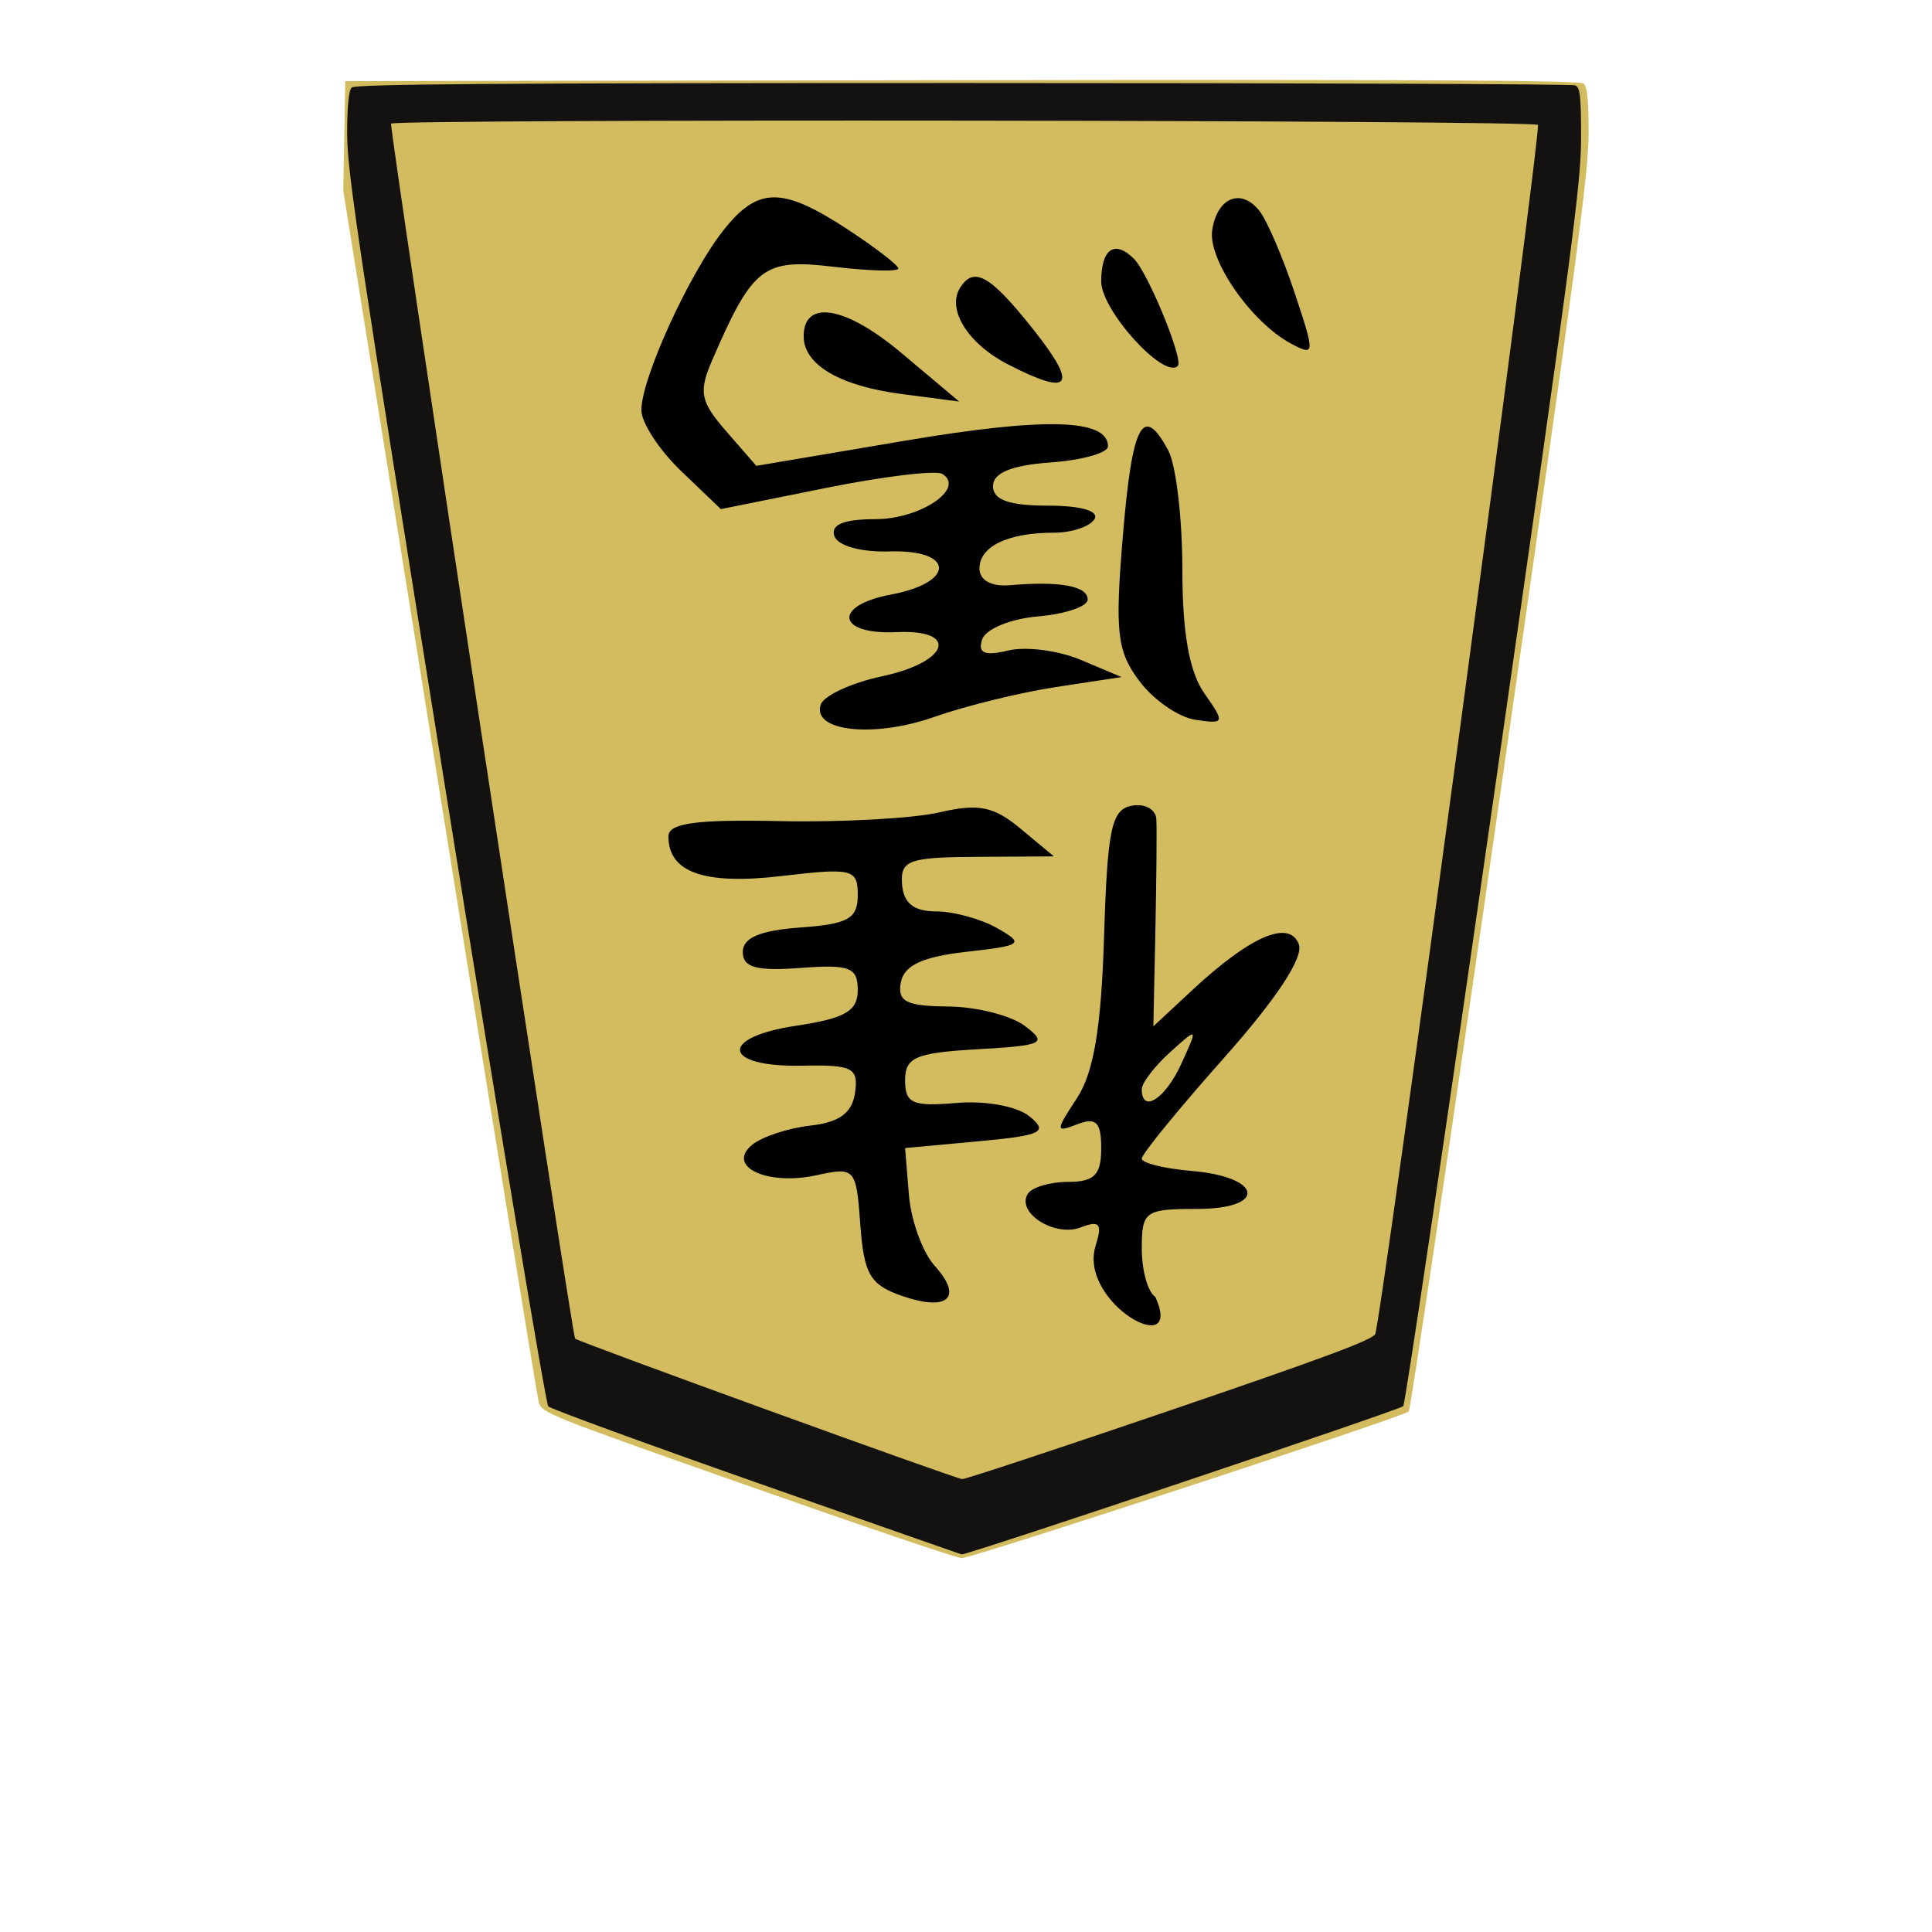
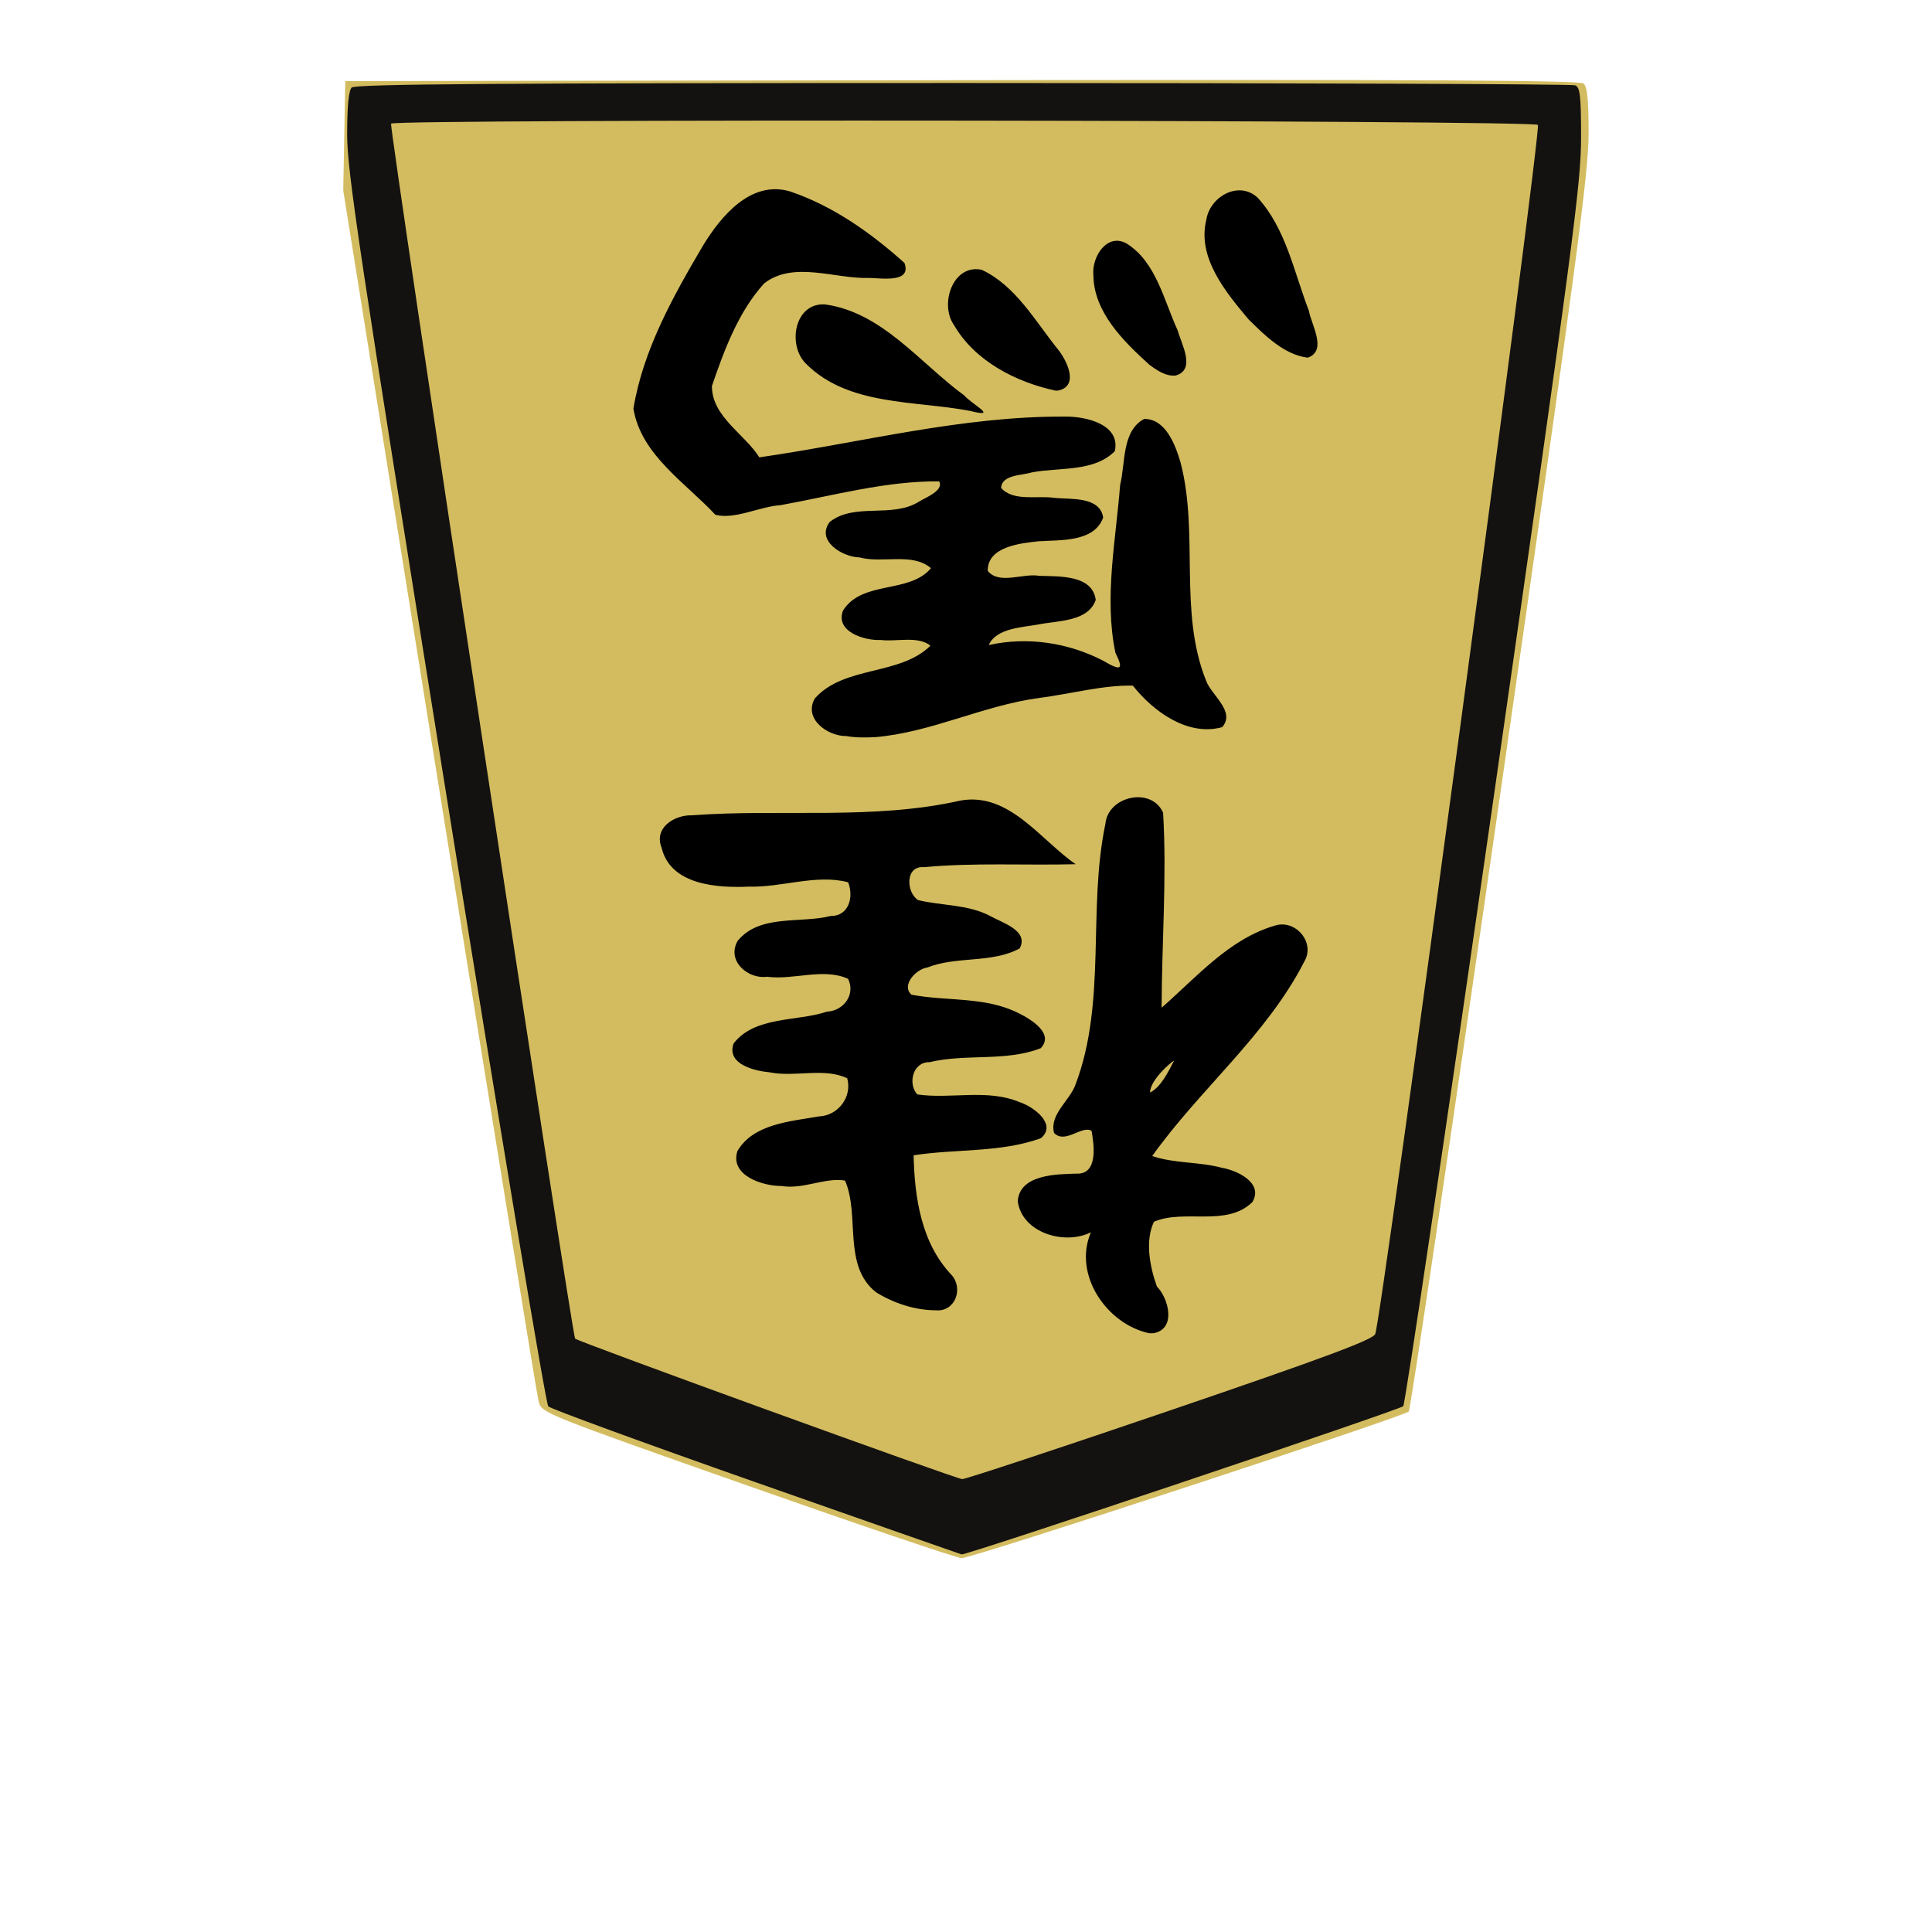
<svg xmlns="http://www.w3.org/2000/svg" id="svg3980" version="1.1" width="512" height="512">
  <defs id="defs3984" />
  <g id="g3990">
    <g id="g3674">
      <path id="path3994" d="M 198.032,393.677 C 144.427,374.804 143.551,374.452 142.754,371.5 142.308,369.85 130.474,296.95 116.454,209.5 L 90.965,50.5 91.232,36 91.5,21.5 254.894,21.247 c 119.934,-0.186 163.755,0.046 164.75,0.872 1.006,0.835 1.355,4.259 1.35,13.253 -0.005,10.498 -3.15,34.016 -23.401,174.978 -12.867,89.568 -23.784,163.24 -24.261,163.717 -1.388,1.388 -115.883,38.94 -118.48,38.859 -1.294,-0.04 -26.863,-8.703 -56.821,-19.25 z" style="fill:#d3bc5f" />
      <g transform="matrix(-1.049989,0,0,-1.049989,-158.7166,449.4562)" id="g3625">
-         <path style="fill:#000000" d="m -469.065,374.796 c -1.893,-2.409 -5.872,-11.682 -8.843,-20.606 -5.204,-15.634 -5.169,-16.101 0.958,-12.822 9.975,5.339 20.947,21.143 19.841,28.581 -1.233,8.289 -7.315,10.755 -11.957,4.848 z m 103.971,-4.631 c -7.04,-4.611 -12.801,-9.056 -12.801,-9.879 0,-0.823 7.386,-0.621 16.414,0.448 17.671,2.093 20.33,0.045 30.543,-23.532 3.509,-8.1 3.046,-10.456 -3.539,-18.02 l -7.576,-8.701 -37.549,6.349 c -35.35,5.977 -51.203,5.537 -51.203,-1.423 0,-1.662 6.528,-3.495 14.508,-4.072 9.878,-0.715 14.508,-2.621 14.508,-5.974 0,-3.481 -4.061,-4.924 -13.856,-4.924 -8.368,0 -13.02,-1.352 -11.746,-3.414 1.16,-1.877 5.734,-3.414 10.163,-3.414 11.675,0 18.852,-3.437 18.852,-9.028 0,-2.985 -2.986,-4.628 -7.681,-4.224 -12.615,1.084 -19.628,-0.205 -19.628,-3.609 0,-1.764 5.642,-3.684 12.537,-4.267 6.903,-0.583 13.239,-3.193 14.099,-5.808 1.147,-3.485 -0.6,-4.229 -6.563,-2.797 -4.469,1.073 -12.734,0.004 -18.366,-2.376 l -10.241,-4.328 16.499,-2.514 c 9.074,-1.383 22.899,-4.774 30.722,-7.535 15.247,-5.383 30.944,-3.692 28.698,3.091 -0.754,2.278 -7.776,5.511 -15.604,7.186 -16.837,3.602 -19.439,11.86 -3.502,11.112 15.042,-0.706 16.11,6.718 1.366,9.484 -16.34,3.065 -16.072,11.397 0.351,10.883 7.196,-0.225 13.076,1.411 13.939,3.878 1.007,2.879 -2.351,4.267 -10.322,4.267 -11.386,0 -22.86,7.747 -16.915,11.421 1.591,0.983 14.817,-0.613 29.391,-3.547 l 26.498,-5.335 10.03,9.61 c 5.517,5.285 10.03,12.199 10.03,15.364 0,7.985 -11.989,34.306 -20.629,45.29 -8.758,11.135 -14.84,11.2 -31.428,0.337 z m -72.27,-7.43 c -3.578,-3.555 -12.579,-25.522 -11.075,-27.027 3.474,-3.474 19.341,14 19.341,21.301 0,8.256 -3.37,10.591 -8.266,5.726 z m 25.334,-17.921 c -11.386,-14.376 -9.435,-16.943 6.583,-8.66 9.973,5.157 15.358,13.777 12.001,19.209 -3.481,5.632 -7.638,3.272 -18.584,-10.549 z m 33.416,-5.797 -14.641,-12.308 14.642,1.919 c 15.533,2.035 24.614,7.397 24.614,14.533 0,9.446 -10.565,7.668 -24.615,-4.143 z m -67.431,-24.7 c -1.944,-3.631 -3.534,-17.115 -3.534,-29.962 0,-15.985 -1.742,-25.846 -5.517,-31.236 -5.298,-7.564 -5.21,-7.831 2.218,-6.733 4.254,0.628 10.639,5.049 14.189,9.823 5.626,7.565 6.155,12.28 4.119,36.696 -2.365,28.357 -5.064,33.393 -11.475,21.413 z m 3.034,-92.994 c -0.142,-2.484 -0.032,-15.27 0.246,-28.412 l 0.505,-23.895 -9.633,8.97 c -14.847,13.825 -24.654,18.077 -27.085,11.742 -1.262,-3.29 5.616,-13.741 18.825,-28.603 11.448,-12.881 20.814,-24.347 20.814,-25.48 0,-1.133 -5.642,-2.537 -12.537,-3.119 -18.008,-1.522 -19.187,-9.593 -1.402,-9.593 13.15,0 13.939,-0.568 13.939,-10.039 0,-5.522 -1.536,-10.989 -3.414,-12.149 -7.413,-16.315 19.138,-1.7 15.156,12.593 -1.865,5.877 -1.187,6.791 3.657,4.933 6.559,-2.517 16.338,3.671 13.376,8.463 -1.029,1.665 -5.62,3.027 -10.203,3.027 -6.584,0 -8.332,1.768 -8.332,8.427 0,6.618 1.28,7.936 5.964,6.138 5.649,-2.168 5.656,-1.818 0.132,6.612 -4.209,6.424 -6.106,17.766 -6.818,40.759 -0.841,27.164 -1.866,32.027 -6.959,33.001 -3.286,0.628 -6.09,-0.89 -6.233,-3.375 z m 3.673,-68.197 c 0,-6.236 -5.954,-2.395 -9.978,6.437 -4.236,9.298 -4.229,9.305 2.866,2.885 3.912,-3.54 7.113,-7.735 7.113,-9.321 z m 30.557,65.751 -8.368,-6.964 19.416,-0.114 c 17.277,-0.101 19.359,-0.865 18.902,-6.941 -0.358,-4.747 -2.961,-6.827 -8.546,-6.827 -4.418,0 -11.387,-1.91 -15.488,-4.244 -6.927,-3.943 -6.369,-4.367 7.874,-5.974 11.032,-1.245 15.648,-3.404 16.465,-7.703 0.917,-4.831 -1.361,-5.994 -11.917,-6.082 -7.178,-0.06 -15.915,-2.277 -19.415,-4.928 -5.767,-4.368 -4.647,-4.918 11.947,-5.865 15.676,-0.895 18.311,-2.026 18.311,-7.86 0,-5.811 -1.91,-6.65 -12.972,-5.697 -7.358,0.634 -15.359,-0.849 -18.489,-3.426 -4.773,-3.93 -3.023,-4.773 12.972,-6.25 l 18.489,-1.707 -0.962,-11.799 c -0.529,-6.489 -3.464,-14.563 -6.522,-17.942 -7.281,-8.045 -3.293,-11.617 8.404,-7.527 7.922,2.77 9.48,5.461 10.381,17.929 1.031,14.253 1.342,14.608 10.964,12.495 12.507,-2.747 22.992,2.159 16.353,7.652 -2.465,2.04 -9.091,4.228 -14.723,4.864 -7.316,0.825 -10.532,3.193 -11.26,8.289 -0.901,6.304 0.648,7.098 13.308,6.827 20.1,-0.43 21.276,7.126 1.57,10.082 -12.371,1.855 -15.566,3.703 -15.566,9.004 0,5.741 2.02,6.519 14.508,5.586 11.102,-0.829 14.508,0.118 14.508,4.037 0,3.584 -4.354,5.435 -14.508,6.17 -12.082,0.874 -14.508,2.237 -14.508,8.15 0,6.617 1.307,6.947 19.184,4.846 19.54,-2.297 28.606,0.876 28.606,10.01 0,3.341 -6.999,4.297 -28.162,3.849 -15.489,-0.328 -33.613,0.668 -40.275,2.214 -9.856,2.287 -13.672,1.513 -20.481,-4.153 z" id="path3623" />
+         <path style="fill:#000000" d="m -442.469,91.594 c -5.677,1.2 -3.556,8.902 -0.688,11.75 1.78,4.975 3.053,11.464 0.75,16.344 -7.647,3.324 -18.263,-1.426 -24.844,4.969 -2.894,4.836 3.839,8.014 7.688,8.656 5.793,1.569 11.884,1.037 17.594,2.969 -12.036,16.886 -28.888,30.52 -38.344,49 -2.978,4.885 2.212,10.919 7.5,9.125 11.47,-3.38 19.695,-13.033 28.469,-20.688 -0.038,16.382 -1.34,32.902 -0.375,49.219 2.913,6.617 13.902,4.247 14.562,-2.812 4.524,-21.59 -0.369,-44.776 7.5,-65.688 1.42,-4.159 6.664,-7.58 5.469,-12.312 -2.806,-2.928 -6.905,1.959 -9.469,0.531 -0.648,-3.558 -1.73,-11.156 3.906,-10.812 5.127,-0.158 14.237,-0.251 14.719,-6.969 -1.067,-7.989 -11.823,-11.168 -18.469,-7.844 4.591,-10.667 -3.98,-23.176 -14.688,-25.469 -0.426,0.018 -0.859,-0.039 -1.281,0.031 z m 55.094,5.75 c -4.858,-0.409 -6.981,5.446 -4,8.875 7.668,8.027 9.379,19.479 9.625,30.25 -10.633,1.662 -21.991,0.626 -32.125,4.312 -4.195,3.544 1.941,8.004 5.344,9.094 8.251,3.475 17.477,0.688 25.875,1.969 2.395,2.702 1.141,8.234 -3.125,8.125 -9.078,2.201 -19.265,0.076 -28.062,3.531 -3.519,3.732 2.618,7.384 5.656,8.875 8.387,4.212 18.049,2.918 26.969,4.625 2.683,2.355 -1.137,6.493 -4.031,6.875 -7.367,2.928 -16.236,0.989 -23.281,4.812 -2.387,4.528 4.502,6.489 7.469,8.188 5.651,2.969 12.237,2.554 18.156,4 3.047,1.885 3.36,8.749 -1.469,8.312 -12.709,1.193 -25.529,0.424 -38.281,0.75 8.882,6.118 16.709,18.159 28.938,16.094 22.169,-5.033 45.392,-2.074 67.969,-3.75 4.428,0.103 9.635,-3.179 7.594,-8.219 -2.243,-9.38 -14.044,-10.154 -22,-9.781 -8.305,-0.262 -17.012,3.231 -25.062,1.094 -1.476,-3.568 -0.25,-8.561 4.375,-8.5 7.605,-1.95 17.934,0.538 23.5,-6.281 2.866,-5.005 -2.515,-9.731 -7.438,-9.062 -6.685,-0.899 -14.225,2.326 -20.438,-0.531 -1.915,-3.92 1.079,-8.053 5.344,-8.281 7.618,-2.547 18.179,-1.073 23.562,-8.031 1.868,-5.259 -5.367,-6.945 -9.125,-7.281 -6.351,-1.301 -13.735,1.288 -19.562,-1.5 -1.289,-4.705 2.293,-9.464 7.188,-9.625 7.086,-1.268 16.532,-1.847 20.531,-8.75 1.99,-6.179 -6.42,-8.856 -11.156,-8.812 -5.402,-0.926 -10.914,2.199 -16,1.375 -3.847,-8.811 0.697,-21.426 -7.812,-28.188 -4.462,-2.768 -9.822,-4.548 -15.125,-4.562 z m -54.031,54.969 c -0.111,3.217 -5.186,7.574 -6.094,8.062 1.455,-2.816 3.35,-6.736 6.094,-8.062 z M -371.969,242 c -14.307,1.189 -27.346,8.033 -41.606,9.915 -7.711,0.994 -16.274,3.307 -23.519,3.085 -5.161,-6.545 -13.917,-12.877 -22.531,-10.469 -3.474,3.942 2.754,8.074 4.062,11.75 6.999,17.449 1.739,37.073 6.436,55.039 1.28,4.393 3.769,11.092 9.189,10.993 5.7,-3.027 4.691,-11.217 6.065,-16.617 1.069,-13.963 4.087,-28.515 1.185,-42.414 -2.051,-4.126 -1.581,-4.733 2.977,-2.045 8.928,4.656 19.309,6.184 28.992,4.014 -1.935,4.326 -8.48,4.431 -12.625,5.219 -4.817,0.957 -12.488,0.654 -14.375,6.188 0.868,6.437 9.451,5.878 14.281,6.062 3.987,0.746 10.113,-2.328 12.969,1.25 0.125,6.099 -8.181,6.984 -12.781,7.469 -5.476,0.367 -14.112,-0.285 -16.344,6 0.832,5.416 8.309,4.535 12.406,4.969 4.144,0.633 10.299,-0.994 13.344,2.5 -0.106,3.353 -5.305,3.144 -7.688,3.906 -6.913,1.355 -15.695,0.018 -21,5.375 -1.516,6.815 7.434,8.792 12.469,8.719 26.076,0.18 51.57,-6.577 77.25,-10.281 3.769,5.964 11.993,10.285 11.969,18 -3.099,9.083 -6.707,18.802 -13.219,25.938 -7.499,5.74 -17.894,1.033 -26.5,1.344 -2.987,-0.04 -10.778,-1.363 -8.875,3.781 8.393,7.556 18.111,14.445 28.906,18.062 9.84,2.885 17.378,-6.22 21.906,-13.625 7.55,-12.811 15.14,-26.336 17.594,-41.188 -1.892,-11.686 -13.157,-18.71 -20.688,-26.812 -4.909,-1.264 -11.118,2.071 -16.485,2.437 -13.224,2.393 -26.608,6.134 -39.984,6 -1.294,-2.339 3.574,-4.137 5.094,-5.125 6.843,-4.273 16.175,-0.13 22.531,-5.125 3.538,-4.779 -3.263,-8.854 -7.5,-8.938 -5.783,-1.578 -13.365,1.316 -18.062,-2.719 5.41,-6.536 17.33,-2.991 22.188,-10.688 2.055,-5.363 -5.454,-7.636 -9.5,-7.438 -4.012,-0.499 -9.367,1.119 -12.562,-1.438 7.756,-7.656 21.664,-4.945 29.156,-13.281 3.003,-5.097 -3.145,-9.582 -7.906,-9.531 -2.368,-0.428 -4.818,-0.382 -7.219,-0.281 z m -22.562,86.25 c 11.168,8.153 20.658,20.942 35.062,22.969 7.815,0.553 9.659,-10.28 4.875,-14.969 -10.705,-10.727 -27.544,-9.24 -41.38,-11.899 -7.529,-1.888 -0.507,1.632 1.442,3.899 z m -23.781,1.25 c -5.358,1.207 -2.004,7.845 0.281,10.562 5.682,7.114 10.604,15.933 19.094,19.906 7.3,1.529 10.703,-8.736 7,-13.938 -5.242,-9.121 -15.686,-14.426 -25.625,-16.562 -0.25,0.011 -0.503,-0.025 -0.75,0.031 z m -29.594,3.781 c -5.207,1.508 -1.371,8.052 -0.5,11.375 3.482,7.52 5.385,17.14 12.781,21.875 5.075,2.953 8.981,-3.401 8.5,-7.938 -0.08,-9.349 -7.686,-16.74 -14.125,-22.594 -1.899,-1.392 -4.166,-2.984 -6.656,-2.719 z m -33.312,4.5 c -5.049,1.739 -0.866,8.398 -0.312,11.812 3.75,9.667 5.785,20.745 12.938,28.562 4.789,4.455 12.097,0.257 12.969,-5.594 2.353,-9.508 -4.89,-18.228 -10.625,-25.062 -4.102,-4.066 -9.013,-8.968 -14.969,-9.719 z" id="path3623" />
      </g>
      <path id="path3992" d="m 200.5,392.897 c -29.7,-10.438 -54.54,-19.522 -55.2,-20.188 -0.665,-0.67 -12.81,-73.557 -27.25,-163.544 C 95.181,66.652 92,45.463 92,35.616 92,28.226 92.409,23.991 93.2,23.2 94.123,22.277 131.448,22 255.118,22 c 88.395,0 161.43,0.273 162.3,0.607 1.333,0.511 1.582,2.704 1.582,13.932 0,12.068 -2.176,28.492 -23.07,174.125 -12.689,88.44 -23.514,161.335 -24.057,161.989 -0.779,0.939 -115.734,39.525 -117.035,39.284 C 254.652,411.903 230.2,403.335 200.5,392.897 z m 109.338,-19.041 c 40.917,-13.958 53.63,-18.679 54.592,-20.275 1.517,-2.517 44.1,-318.913 43.132,-320.479 -0.795,-1.286 -303.125,-1.619 -303.919,-0.334 -0.568,0.919 47.936,321.147 48.77,321.98 0.861,0.861 100.837,37.143 102.586,37.23 0.825,0.041 25.502,-8.114 54.838,-18.121 z" style="fill:#141210" />
    </g>
  </g>
</svg>
